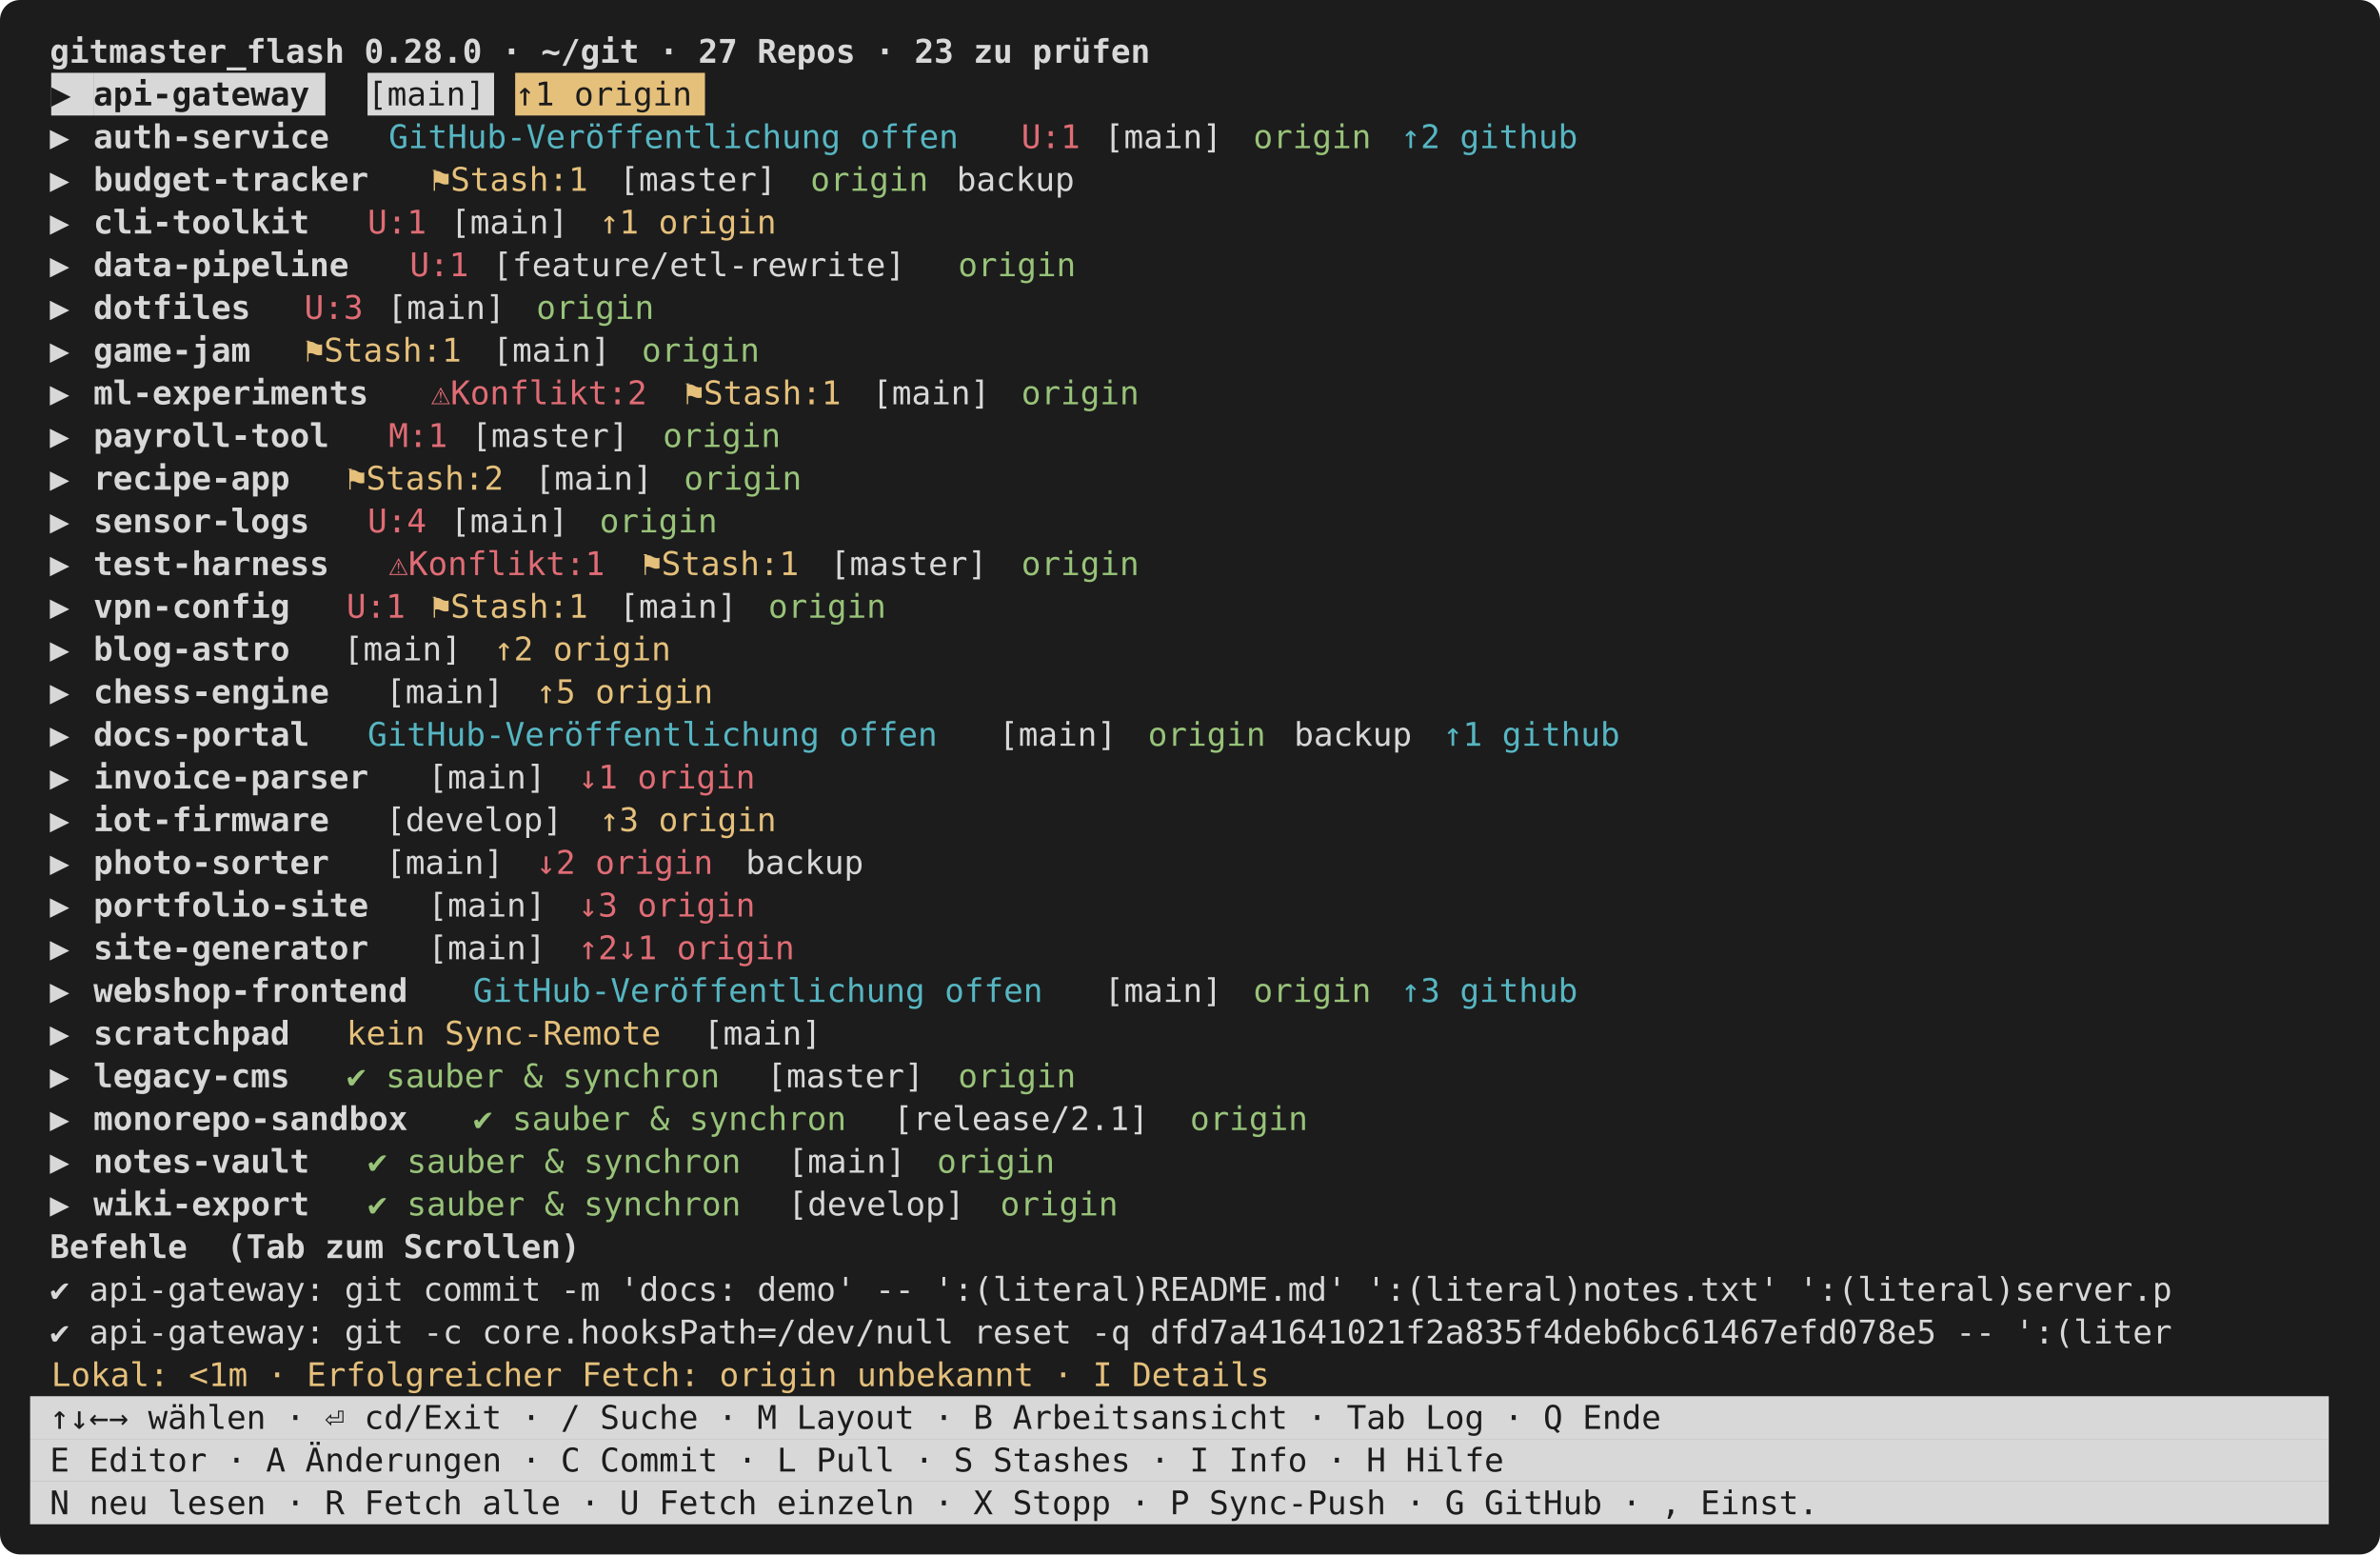
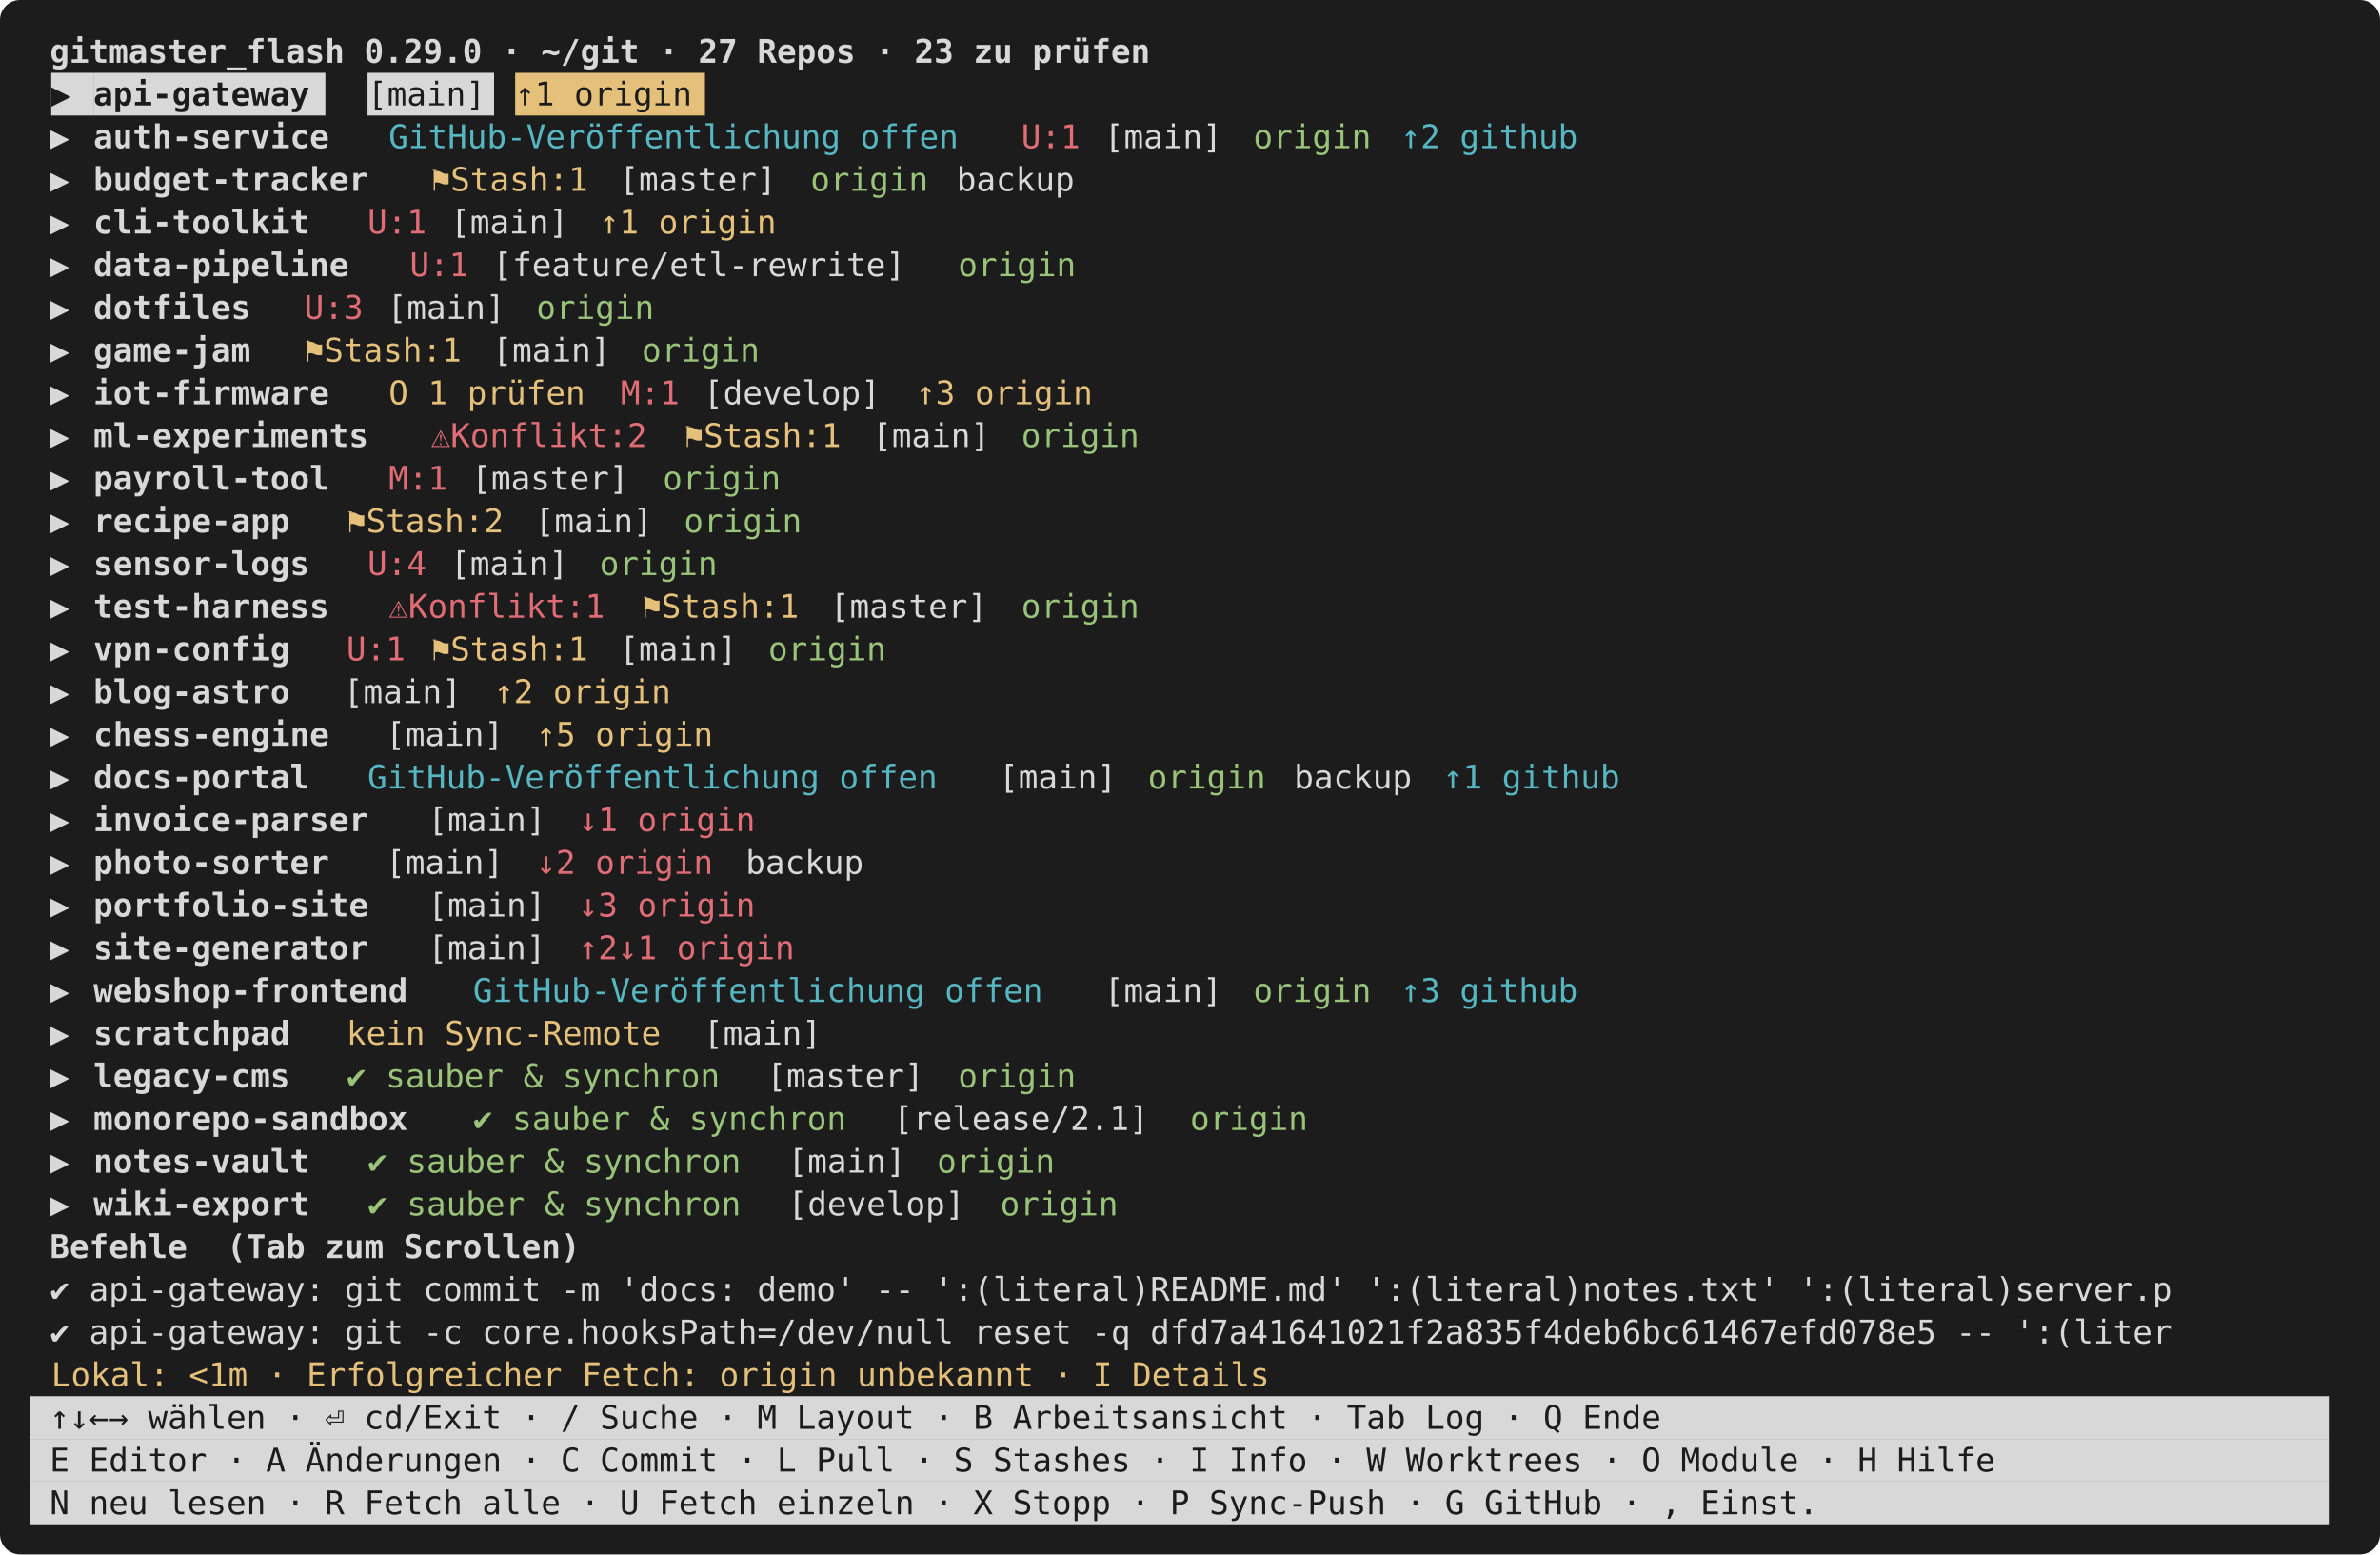
<svg xmlns="http://www.w3.org/2000/svg" viewBox="0 0 948 619" width="948" height="619" font-family="ui-monospace,SFMono-Regular,Menlo,Consolas,monospace" font-size="13">
  <rect width="948" height="619" rx="8" fill="#1c1c1c" />
-   <text x="12.0" y="25.0" fill="#d8d8d8" font-weight="bold" xml:space="preserve"> gitmaster_flash 0.28.0 · ~/git · 27 Repos · 23 zu prüfen                                                    </text>
+   <text x="12.0" y="25.0" fill="#d8d8d8" font-weight="bold" xml:space="preserve"> gitmaster_flash 0.29.0 · ~/git · 27 Repos · 23 zu prüfen                                                    </text>
  <rect x="20.4" y="29.0" width="16.8" height="17.0" fill="#d8d8d8" />
  <text x="20.4" y="42.0" fill="#1c1c1c" xml:space="preserve">▶ </text>
  <rect x="37.2" y="29.0" width="92.4" height="17.0" fill="#d8d8d8" />
  <text x="37.2" y="42.0" fill="#1c1c1c" font-weight="bold" xml:space="preserve">api-gateway</text>
  <rect x="146.4" y="29.0" width="50.4" height="17.0" fill="#d8d8d8" />
  <text x="146.4" y="42.0" fill="#1c1c1c" xml:space="preserve">[main]</text>
  <rect x="205.2" y="29.0" width="75.6" height="17.0" fill="#e5c07b" />
  <text x="205.2" y="42.0" fill="#1c1c1c" xml:space="preserve">↑1 origin</text>
  <text x="12.0" y="59.0" fill="#d8d8d8" xml:space="preserve"> ▶ </text>
  <text x="37.2" y="59.0" fill="#d8d8d8" font-weight="bold" xml:space="preserve">auth-service</text>
  <text x="154.8" y="59.0" fill="#56b6c2" xml:space="preserve">GitHub-Veröffentlichung offen</text>
  <text x="406.8" y="59.0" fill="#e06c75" xml:space="preserve">U:1</text>
  <text x="432.0" y="59.0" fill="#d8d8d8" xml:space="preserve"> [main] </text>
  <text x="499.2" y="59.0" fill="#98c379" xml:space="preserve">origin</text>
  <text x="558.0" y="59.0" fill="#56b6c2" xml:space="preserve">↑2 github</text>
  <text x="12.0" y="76.0" fill="#d8d8d8" xml:space="preserve"> ▶ </text>
  <text x="37.2" y="76.0" fill="#d8d8d8" font-weight="bold" xml:space="preserve">budget-tracker</text>
  <text x="171.6" y="76.0" fill="#e5c07b" xml:space="preserve">⚑Stash:1</text>
  <text x="238.8" y="76.0" fill="#d8d8d8" xml:space="preserve"> [master] </text>
  <text x="322.8" y="76.0" fill="#98c379" xml:space="preserve">origin</text>
  <text x="373.2" y="76.0" fill="#d8d8d8" xml:space="preserve"> backup                                                            </text>
  <text x="12.0" y="93.0" fill="#d8d8d8" xml:space="preserve"> ▶ </text>
  <text x="37.2" y="93.0" fill="#d8d8d8" font-weight="bold" xml:space="preserve">cli-toolkit</text>
  <text x="146.4" y="93.0" fill="#e06c75" xml:space="preserve">U:1</text>
  <text x="171.6" y="93.0" fill="#d8d8d8" xml:space="preserve"> [main] </text>
  <text x="238.8" y="93.0" fill="#e5c07b" xml:space="preserve">↑1 origin</text>
  <text x="12.0" y="110.0" fill="#d8d8d8" xml:space="preserve"> ▶ </text>
  <text x="37.2" y="110.0" fill="#d8d8d8" font-weight="bold" xml:space="preserve">data-pipeline</text>
  <text x="163.2" y="110.0" fill="#e06c75" xml:space="preserve">U:1</text>
  <text x="188.4" y="110.0" fill="#d8d8d8" xml:space="preserve"> [feature/etl-rewrite] </text>
  <text x="381.6" y="110.0" fill="#98c379" xml:space="preserve">origin</text>
  <text x="12.0" y="127.0" fill="#d8d8d8" xml:space="preserve"> ▶ </text>
  <text x="37.2" y="127.0" fill="#d8d8d8" font-weight="bold" xml:space="preserve">dotfiles</text>
  <text x="121.2" y="127.0" fill="#e06c75" xml:space="preserve">U:3</text>
  <text x="146.4" y="127.0" fill="#d8d8d8" xml:space="preserve"> [main] </text>
  <text x="213.6" y="127.0" fill="#98c379" xml:space="preserve">origin</text>
  <text x="12.0" y="144.0" fill="#d8d8d8" xml:space="preserve"> ▶ </text>
  <text x="37.2" y="144.0" fill="#d8d8d8" font-weight="bold" xml:space="preserve">game-jam</text>
  <text x="121.2" y="144.0" fill="#e5c07b" xml:space="preserve">⚑Stash:1</text>
  <text x="188.4" y="144.0" fill="#d8d8d8" xml:space="preserve"> [main] </text>
  <text x="255.6" y="144.0" fill="#98c379" xml:space="preserve">origin</text>
  <text x="12.0" y="161.0" fill="#d8d8d8" xml:space="preserve"> ▶ </text>
-   <text x="37.2" y="161.0" fill="#d8d8d8" font-weight="bold" xml:space="preserve">ml-experiments</text>
-   <text x="171.6" y="161.0" fill="#e06c75" xml:space="preserve">⚠Konflikt:2</text>
-   <text x="272.4" y="161.0" fill="#e5c07b" xml:space="preserve">⚑Stash:1</text>
-   <text x="339.6" y="161.0" fill="#d8d8d8" xml:space="preserve"> [main] </text>
-   <text x="406.8" y="161.0" fill="#98c379" xml:space="preserve">origin</text>
+   <text x="37.2" y="161.0" fill="#d8d8d8" font-weight="bold" xml:space="preserve">iot-firmware</text>
+   <text x="154.8" y="161.0" fill="#e5c07b" xml:space="preserve">O 1 prüfen</text>
+   <text x="247.2" y="161.0" fill="#e06c75" xml:space="preserve">M:1</text>
+   <text x="272.4" y="161.0" fill="#d8d8d8" xml:space="preserve"> [develop] </text>
+   <text x="364.8" y="161.0" fill="#e5c07b" xml:space="preserve">↑3 origin</text>
  <text x="12.0" y="178.0" fill="#d8d8d8" xml:space="preserve"> ▶ </text>
-   <text x="37.2" y="178.0" fill="#d8d8d8" font-weight="bold" xml:space="preserve">payroll-tool</text>
-   <text x="154.8" y="178.0" fill="#e06c75" xml:space="preserve">M:1</text>
-   <text x="180.0" y="178.0" fill="#d8d8d8" xml:space="preserve"> [master] </text>
-   <text x="264.0" y="178.0" fill="#98c379" xml:space="preserve">origin</text>
+   <text x="37.2" y="178.0" fill="#d8d8d8" font-weight="bold" xml:space="preserve">ml-experiments</text>
+   <text x="171.6" y="178.0" fill="#e06c75" xml:space="preserve">⚠Konflikt:2</text>
+   <text x="272.4" y="178.0" fill="#e5c07b" xml:space="preserve">⚑Stash:1</text>
+   <text x="339.6" y="178.0" fill="#d8d8d8" xml:space="preserve"> [main] </text>
+   <text x="406.8" y="178.0" fill="#98c379" xml:space="preserve">origin</text>
  <text x="12.0" y="195.0" fill="#d8d8d8" xml:space="preserve"> ▶ </text>
-   <text x="37.2" y="195.0" fill="#d8d8d8" font-weight="bold" xml:space="preserve">recipe-app</text>
-   <text x="138.0" y="195.0" fill="#e5c07b" xml:space="preserve">⚑Stash:2</text>
-   <text x="205.2" y="195.0" fill="#d8d8d8" xml:space="preserve"> [main] </text>
-   <text x="272.4" y="195.0" fill="#98c379" xml:space="preserve">origin</text>
+   <text x="37.2" y="195.0" fill="#d8d8d8" font-weight="bold" xml:space="preserve">payroll-tool</text>
+   <text x="154.8" y="195.0" fill="#e06c75" xml:space="preserve">M:1</text>
+   <text x="180.0" y="195.0" fill="#d8d8d8" xml:space="preserve"> [master] </text>
+   <text x="264.0" y="195.0" fill="#98c379" xml:space="preserve">origin</text>
  <text x="12.0" y="212.0" fill="#d8d8d8" xml:space="preserve"> ▶ </text>
-   <text x="37.2" y="212.0" fill="#d8d8d8" font-weight="bold" xml:space="preserve">sensor-logs</text>
-   <text x="146.4" y="212.0" fill="#e06c75" xml:space="preserve">U:4</text>
-   <text x="171.6" y="212.0" fill="#d8d8d8" xml:space="preserve"> [main] </text>
-   <text x="238.8" y="212.0" fill="#98c379" xml:space="preserve">origin</text>
+   <text x="37.2" y="212.0" fill="#d8d8d8" font-weight="bold" xml:space="preserve">recipe-app</text>
+   <text x="138.0" y="212.0" fill="#e5c07b" xml:space="preserve">⚑Stash:2</text>
+   <text x="205.2" y="212.0" fill="#d8d8d8" xml:space="preserve"> [main] </text>
+   <text x="272.4" y="212.0" fill="#98c379" xml:space="preserve">origin</text>
  <text x="12.0" y="229.0" fill="#d8d8d8" xml:space="preserve"> ▶ </text>
-   <text x="37.2" y="229.0" fill="#d8d8d8" font-weight="bold" xml:space="preserve">test-harness</text>
-   <text x="154.8" y="229.0" fill="#e06c75" xml:space="preserve">⚠Konflikt:1</text>
-   <text x="255.6" y="229.0" fill="#e5c07b" xml:space="preserve">⚑Stash:1</text>
-   <text x="322.8" y="229.0" fill="#d8d8d8" xml:space="preserve"> [master] </text>
-   <text x="406.8" y="229.0" fill="#98c379" xml:space="preserve">origin</text>
+   <text x="37.2" y="229.0" fill="#d8d8d8" font-weight="bold" xml:space="preserve">sensor-logs</text>
+   <text x="146.4" y="229.0" fill="#e06c75" xml:space="preserve">U:4</text>
+   <text x="171.6" y="229.0" fill="#d8d8d8" xml:space="preserve"> [main] </text>
+   <text x="238.8" y="229.0" fill="#98c379" xml:space="preserve">origin</text>
  <text x="12.0" y="246.0" fill="#d8d8d8" xml:space="preserve"> ▶ </text>
-   <text x="37.2" y="246.0" fill="#d8d8d8" font-weight="bold" xml:space="preserve">vpn-config</text>
-   <text x="138.0" y="246.0" fill="#e06c75" xml:space="preserve">U:1</text>
-   <text x="171.6" y="246.0" fill="#e5c07b" xml:space="preserve">⚑Stash:1</text>
-   <text x="238.8" y="246.0" fill="#d8d8d8" xml:space="preserve"> [main] </text>
-   <text x="306.0" y="246.0" fill="#98c379" xml:space="preserve">origin</text>
+   <text x="37.2" y="246.0" fill="#d8d8d8" font-weight="bold" xml:space="preserve">test-harness</text>
+   <text x="154.8" y="246.0" fill="#e06c75" xml:space="preserve">⚠Konflikt:1</text>
+   <text x="255.6" y="246.0" fill="#e5c07b" xml:space="preserve">⚑Stash:1</text>
+   <text x="322.8" y="246.0" fill="#d8d8d8" xml:space="preserve"> [master] </text>
+   <text x="406.8" y="246.0" fill="#98c379" xml:space="preserve">origin</text>
  <text x="12.0" y="263.0" fill="#d8d8d8" xml:space="preserve"> ▶ </text>
-   <text x="37.2" y="263.0" fill="#d8d8d8" font-weight="bold" xml:space="preserve">blog-astro</text>
-   <text x="121.2" y="263.0" fill="#d8d8d8" xml:space="preserve">  [main] </text>
-   <text x="196.8" y="263.0" fill="#e5c07b" xml:space="preserve">↑2 origin</text>
+   <text x="37.2" y="263.0" fill="#d8d8d8" font-weight="bold" xml:space="preserve">vpn-config</text>
+   <text x="138.0" y="263.0" fill="#e06c75" xml:space="preserve">U:1</text>
+   <text x="171.6" y="263.0" fill="#e5c07b" xml:space="preserve">⚑Stash:1</text>
+   <text x="238.8" y="263.0" fill="#d8d8d8" xml:space="preserve"> [main] </text>
+   <text x="306.0" y="263.0" fill="#98c379" xml:space="preserve">origin</text>
  <text x="12.0" y="280.0" fill="#d8d8d8" xml:space="preserve"> ▶ </text>
-   <text x="37.2" y="280.0" fill="#d8d8d8" font-weight="bold" xml:space="preserve">chess-engine</text>
-   <text x="138.0" y="280.0" fill="#d8d8d8" xml:space="preserve">  [main] </text>
-   <text x="213.6" y="280.0" fill="#e5c07b" xml:space="preserve">↑5 origin</text>
+   <text x="37.2" y="280.0" fill="#d8d8d8" font-weight="bold" xml:space="preserve">blog-astro</text>
+   <text x="121.2" y="280.0" fill="#d8d8d8" xml:space="preserve">  [main] </text>
+   <text x="196.8" y="280.0" fill="#e5c07b" xml:space="preserve">↑2 origin</text>
  <text x="12.0" y="297.0" fill="#d8d8d8" xml:space="preserve"> ▶ </text>
-   <text x="37.2" y="297.0" fill="#d8d8d8" font-weight="bold" xml:space="preserve">docs-portal</text>
-   <text x="146.4" y="297.0" fill="#56b6c2" xml:space="preserve">GitHub-Veröffentlichung offen</text>
-   <text x="390.0" y="297.0" fill="#d8d8d8" xml:space="preserve"> [main] </text>
-   <text x="457.2" y="297.0" fill="#98c379" xml:space="preserve">origin</text>
-   <text x="507.6" y="297.0" fill="#d8d8d8" xml:space="preserve"> backup </text>
-   <text x="574.8" y="297.0" fill="#56b6c2" xml:space="preserve">↑1 github</text>
+   <text x="37.2" y="297.0" fill="#d8d8d8" font-weight="bold" xml:space="preserve">chess-engine</text>
+   <text x="138.0" y="297.0" fill="#d8d8d8" xml:space="preserve">  [main] </text>
+   <text x="213.6" y="297.0" fill="#e5c07b" xml:space="preserve">↑5 origin</text>
  <text x="12.0" y="314.0" fill="#d8d8d8" xml:space="preserve"> ▶ </text>
-   <text x="37.2" y="314.0" fill="#d8d8d8" font-weight="bold" xml:space="preserve">invoice-parser</text>
-   <text x="154.8" y="314.0" fill="#d8d8d8" xml:space="preserve">  [main] </text>
-   <text x="230.4" y="314.0" fill="#e06c75" xml:space="preserve">↓1 origin</text>
+   <text x="37.2" y="314.0" fill="#d8d8d8" font-weight="bold" xml:space="preserve">docs-portal</text>
+   <text x="146.4" y="314.0" fill="#56b6c2" xml:space="preserve">GitHub-Veröffentlichung offen</text>
+   <text x="390.0" y="314.0" fill="#d8d8d8" xml:space="preserve"> [main] </text>
+   <text x="457.2" y="314.0" fill="#98c379" xml:space="preserve">origin</text>
+   <text x="507.6" y="314.0" fill="#d8d8d8" xml:space="preserve"> backup </text>
+   <text x="574.8" y="314.0" fill="#56b6c2" xml:space="preserve">↑1 github</text>
  <text x="12.0" y="331.0" fill="#d8d8d8" xml:space="preserve"> ▶ </text>
-   <text x="37.2" y="331.0" fill="#d8d8d8" font-weight="bold" xml:space="preserve">iot-firmware</text>
-   <text x="138.0" y="331.0" fill="#d8d8d8" xml:space="preserve">  [develop] </text>
-   <text x="238.8" y="331.0" fill="#e5c07b" xml:space="preserve">↑3 origin</text>
+   <text x="37.2" y="331.0" fill="#d8d8d8" font-weight="bold" xml:space="preserve">invoice-parser</text>
+   <text x="154.8" y="331.0" fill="#d8d8d8" xml:space="preserve">  [main] </text>
+   <text x="230.4" y="331.0" fill="#e06c75" xml:space="preserve">↓1 origin</text>
  <text x="12.0" y="348.0" fill="#d8d8d8" xml:space="preserve"> ▶ </text>
  <text x="37.2" y="348.0" fill="#d8d8d8" font-weight="bold" xml:space="preserve">photo-sorter</text>
  <text x="138.0" y="348.0" fill="#d8d8d8" xml:space="preserve">  [main] </text>
  <text x="213.6" y="348.0" fill="#e06c75" xml:space="preserve">↓2 origin</text>
  <text x="289.2" y="348.0" fill="#d8d8d8" xml:space="preserve"> backup                                                                      </text>
  <text x="12.0" y="365.0" fill="#d8d8d8" xml:space="preserve"> ▶ </text>
  <text x="37.2" y="365.0" fill="#d8d8d8" font-weight="bold" xml:space="preserve">portfolio-site</text>
  <text x="154.8" y="365.0" fill="#d8d8d8" xml:space="preserve">  [main] </text>
  <text x="230.4" y="365.0" fill="#e06c75" xml:space="preserve">↓3 origin</text>
  <text x="12.0" y="382.0" fill="#d8d8d8" xml:space="preserve"> ▶ </text>
  <text x="37.2" y="382.0" fill="#d8d8d8" font-weight="bold" xml:space="preserve">site-generator</text>
  <text x="154.8" y="382.0" fill="#d8d8d8" xml:space="preserve">  [main] </text>
  <text x="230.4" y="382.0" fill="#e06c75" xml:space="preserve">↑2↓1 origin</text>
  <text x="12.0" y="399.0" fill="#d8d8d8" xml:space="preserve"> ▶ </text>
  <text x="37.2" y="399.0" fill="#d8d8d8" font-weight="bold" xml:space="preserve">webshop-frontend</text>
  <text x="188.4" y="399.0" fill="#56b6c2" xml:space="preserve">GitHub-Veröffentlichung offen</text>
  <text x="432.0" y="399.0" fill="#d8d8d8" xml:space="preserve"> [main] </text>
  <text x="499.2" y="399.0" fill="#98c379" xml:space="preserve">origin</text>
  <text x="558.0" y="399.0" fill="#56b6c2" xml:space="preserve">↑3 github</text>
  <text x="12.0" y="416.0" fill="#d8d8d8" xml:space="preserve"> ▶ </text>
  <text x="37.2" y="416.0" fill="#d8d8d8" font-weight="bold" xml:space="preserve">scratchpad</text>
  <text x="138.0" y="416.0" fill="#e5c07b" xml:space="preserve">kein Sync-Remote</text>
  <text x="272.4" y="416.0" fill="#d8d8d8" xml:space="preserve"> [main]                                                                        </text>
  <text x="12.0" y="433.0" fill="#d8d8d8" xml:space="preserve"> ▶ </text>
  <text x="37.2" y="433.0" fill="#d8d8d8" font-weight="bold" xml:space="preserve">legacy-cms</text>
  <text x="138.0" y="433.0" fill="#98c379" xml:space="preserve">✔ sauber &amp; synchron</text>
  <text x="297.6" y="433.0" fill="#d8d8d8" xml:space="preserve"> [master] </text>
  <text x="381.6" y="433.0" fill="#98c379" xml:space="preserve">origin</text>
  <text x="12.0" y="450.0" fill="#d8d8d8" xml:space="preserve"> ▶ </text>
  <text x="37.2" y="450.0" fill="#d8d8d8" font-weight="bold" xml:space="preserve">monorepo-sandbox</text>
  <text x="188.4" y="450.0" fill="#98c379" xml:space="preserve">✔ sauber &amp; synchron</text>
  <text x="348.0" y="450.0" fill="#d8d8d8" xml:space="preserve"> [release/2.1] </text>
  <text x="474.0" y="450.0" fill="#98c379" xml:space="preserve">origin</text>
  <text x="12.0" y="467.0" fill="#d8d8d8" xml:space="preserve"> ▶ </text>
  <text x="37.2" y="467.0" fill="#d8d8d8" font-weight="bold" xml:space="preserve">notes-vault</text>
  <text x="146.4" y="467.0" fill="#98c379" xml:space="preserve">✔ sauber &amp; synchron</text>
  <text x="306.0" y="467.0" fill="#d8d8d8" xml:space="preserve"> [main] </text>
  <text x="373.2" y="467.0" fill="#98c379" xml:space="preserve">origin</text>
  <text x="12.0" y="484.0" fill="#d8d8d8" xml:space="preserve"> ▶ </text>
  <text x="37.2" y="484.0" fill="#d8d8d8" font-weight="bold" xml:space="preserve">wiki-export</text>
  <text x="146.4" y="484.0" fill="#98c379" xml:space="preserve">✔ sauber &amp; synchron</text>
  <text x="306.0" y="484.0" fill="#d8d8d8" xml:space="preserve"> [develop] </text>
  <text x="398.4" y="484.0" fill="#98c379" xml:space="preserve">origin</text>
  <text x="12.0" y="501.0" fill="#d8d8d8" font-weight="bold" xml:space="preserve"> Befehle  (Tab zum Scrollen)</text>
  <text x="12.0" y="518.0" fill="#d8d8d8" xml:space="preserve"> ✔ api-gateway: git commit -m 'docs: demo' -- ':(literal)README.md' ':(literal)notes.txt' ':(literal)server.p </text>
  <text x="12.0" y="535.0" fill="#d8d8d8" xml:space="preserve"> ✔ api-gateway: git -c core.hooksPath=/dev/null reset -q dfd7a41641021f2a835f4deb6bc61467efd078e5 -- ':(liter </text>
  <text x="20.4" y="552.0" fill="#e5c07b" xml:space="preserve">Lokal: &lt;1m · Erfolgreicher Fetch: origin unbekannt · I Details</text>
  <rect x="12.0" y="556.0" width="915.6" height="17.0" fill="#d8d8d8" />
  <text x="12.0" y="569.0" fill="#1c1c1c" xml:space="preserve"> ↑↓←→ wählen · ⏎ cd/Exit · / Suche · M Layout · B Arbeitsansicht · Tab Log · Q Ende                          </text>
  <rect x="12.0" y="573.0" width="915.6" height="17.0" fill="#d8d8d8" />
-   <text x="12.0" y="586.0" fill="#1c1c1c" xml:space="preserve"> E Editor · A Änderungen · C Commit · L Pull · S Stashes · I Info · H Hilfe                                  </text>
+   <text x="12.0" y="586.0" fill="#1c1c1c" xml:space="preserve"> E Editor · A Änderungen · C Commit · L Pull · S Stashes · I Info · W Worktrees · O Module · H Hilfe         </text>
  <rect x="12.0" y="590.0" width="915.6" height="17.0" fill="#d8d8d8" />
  <text x="12.0" y="603.0" fill="#1c1c1c" xml:space="preserve"> N neu lesen · R Fetch alle · U Fetch einzeln · X Stopp · P Sync-Push · G GitHub · , Einst.                  </text>
</svg>
